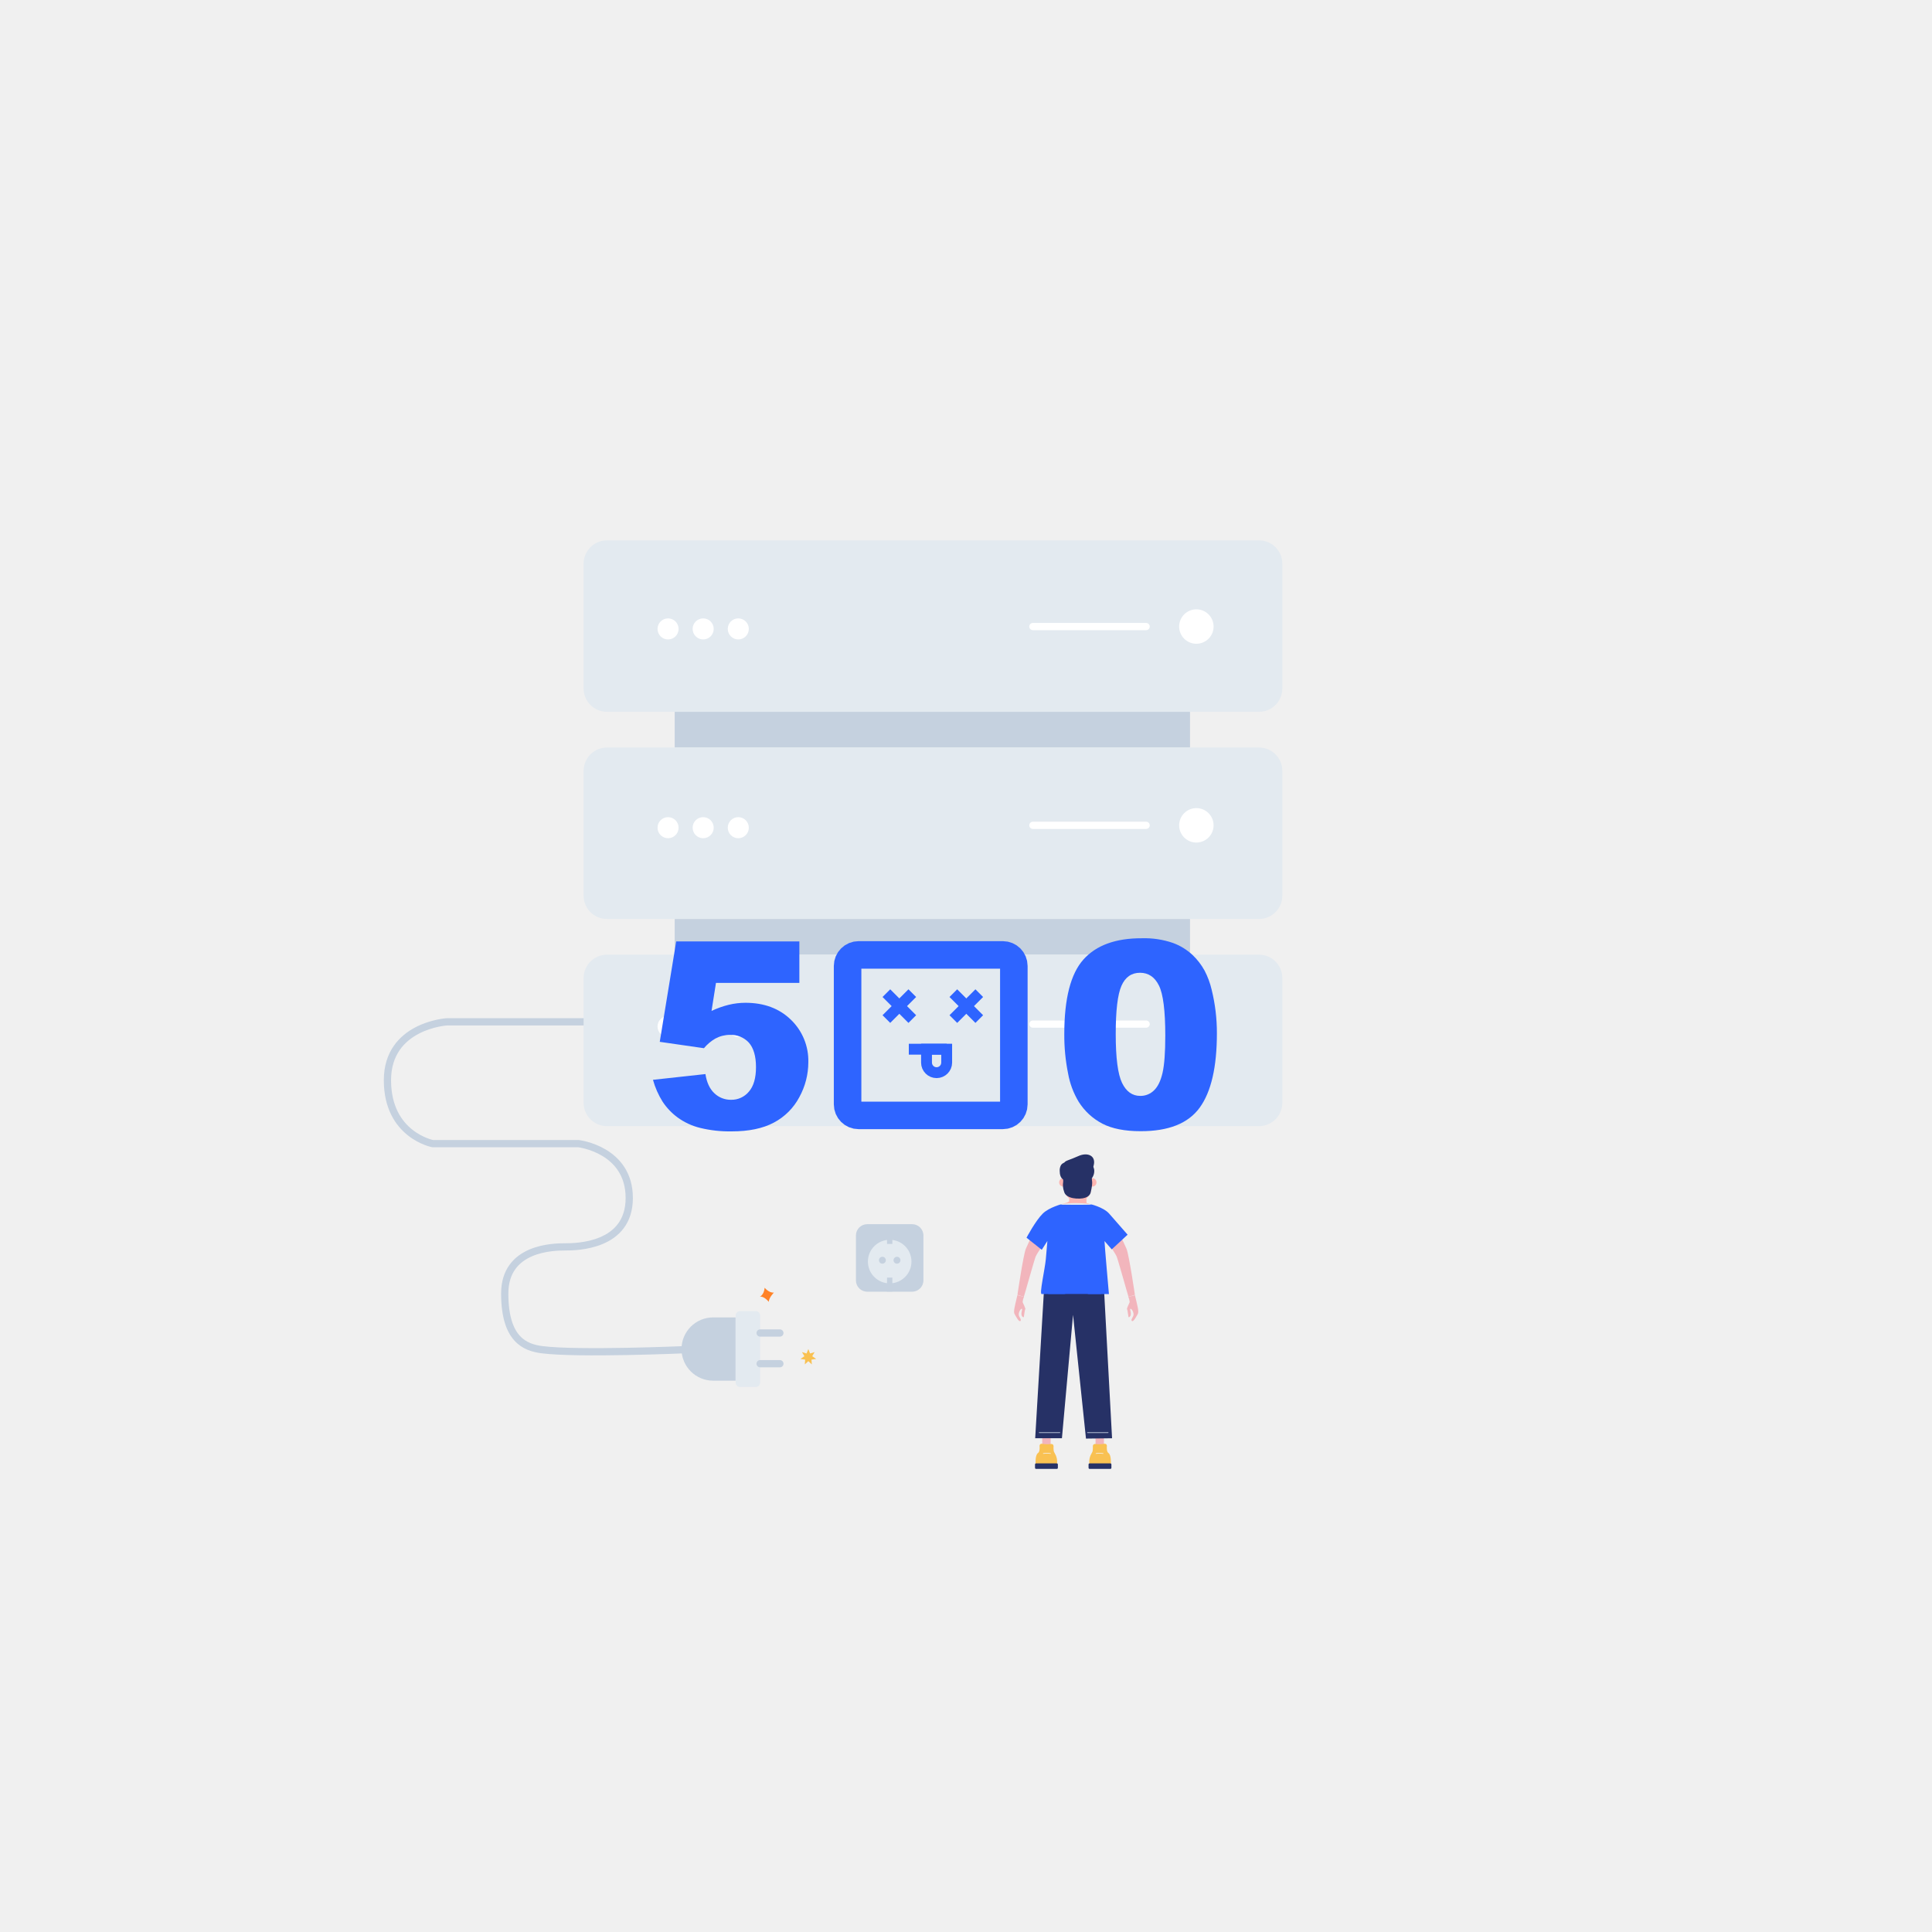
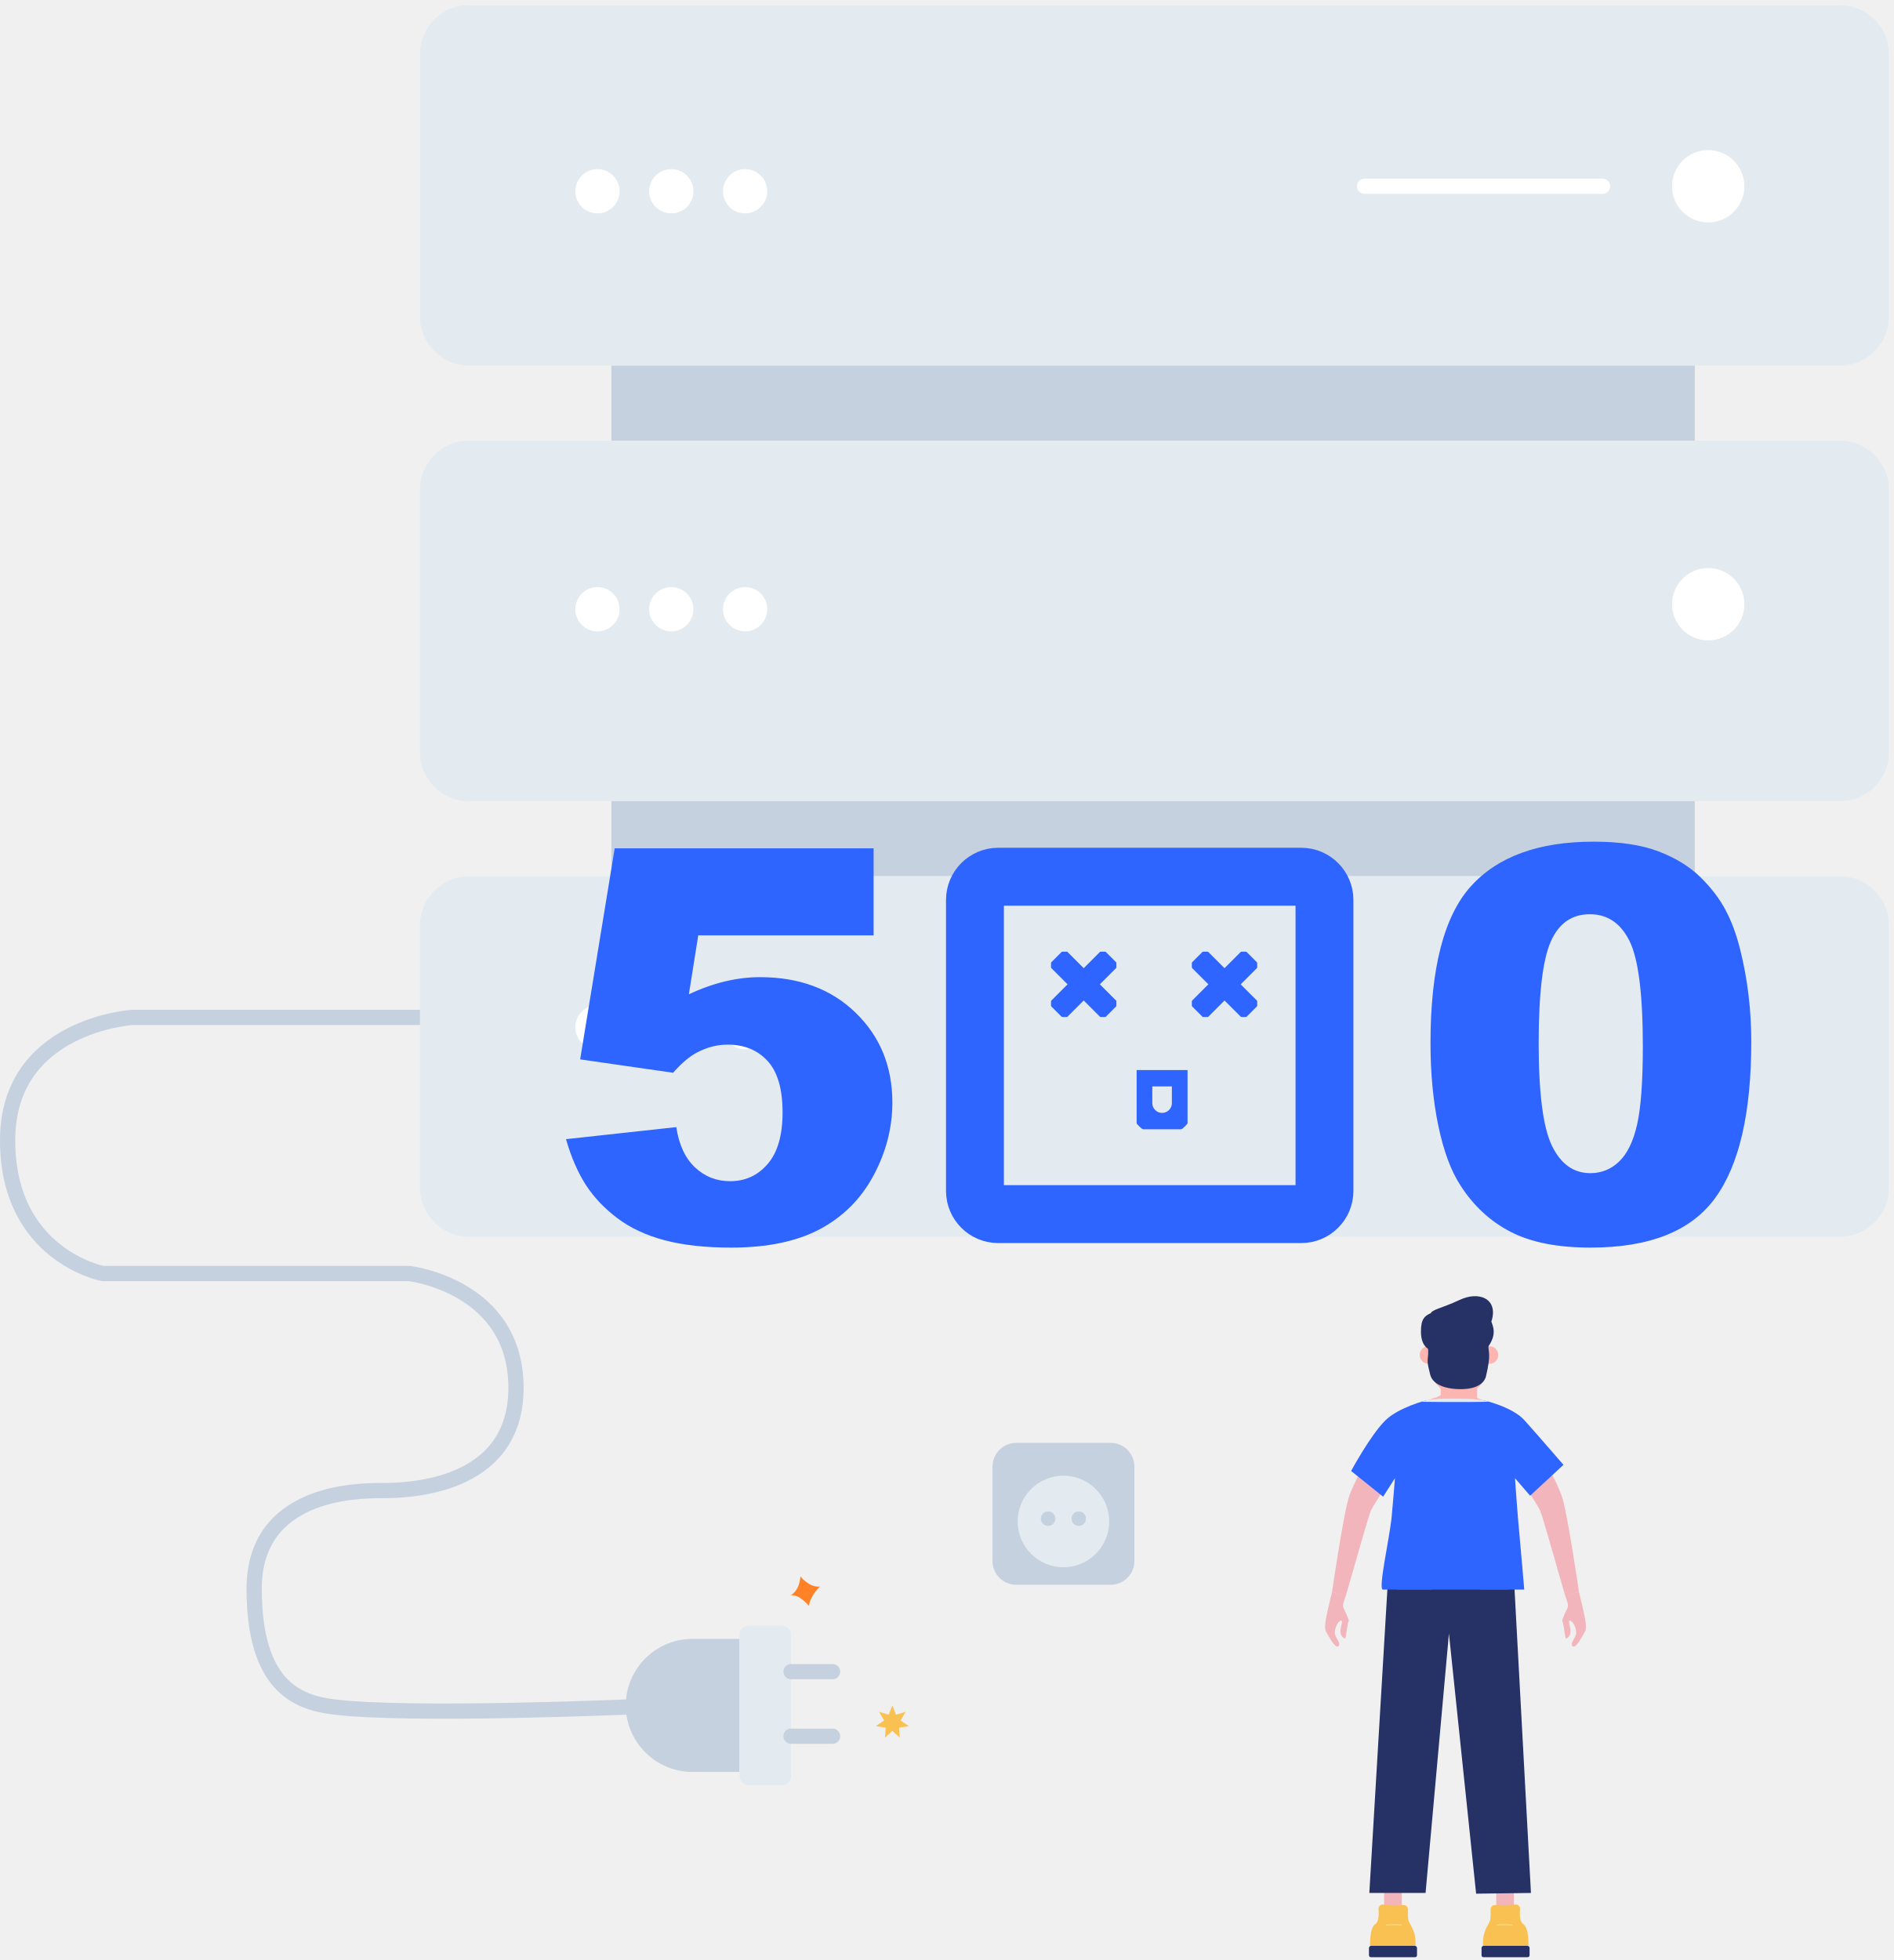
- <svg xmlns="http://www.w3.org/2000/svg" id="图层_1" data-name="图层 1" viewBox="0 0 800 800">
+ <svg xmlns="http://www.w3.org/2000/svg" xmlns:xlink="http://www.w3.org/1999/xlink" width="373px" height="386px" viewBox="0 0 373 386" version="1.1">
  <defs>
-     <style>.cls-1{fill:#e3eaf0;}.cls-10,.cls-13,.cls-14,.cls-16,.cls-17,.cls-2,.cls-5,.cls-9{fill:none;}.cls-13,.cls-17,.cls-2{stroke:#c5d1df;}.cls-13,.cls-14,.cls-2,.cls-5{stroke-linecap:round;}.cls-10,.cls-14,.cls-17,.cls-2,.cls-5,.cls-9{stroke-miterlimit:10;}.cls-2,.cls-5{stroke-width:3px;}.cls-3{fill:#c5d1df;}.cls-4{fill:#fff;}.cls-5{stroke:#fff;}.cls-6{fill:#f9c152;}.cls-7{fill:#ff8227;}.cls-8{fill:#2e64ff;}.cls-10,.cls-9{stroke:#2e64ff;}.cls-9{stroke-width:11.4px;}.cls-10{stroke-width:4.5px;}.cls-11{fill:#f2b5bc;}.cls-12{fill:#263166;}.cls-13{stroke-linejoin:round;stroke-width:0.3px;}.cls-14{stroke:#f2f2f2;stroke-width:0.25px;}.cls-15{fill:#fcb5b1;}.cls-17{stroke-width:2.2px;}</style>
+     <polygon id="path-1" points="0.707 0.513 290.041 0.513 290.041 71.516 0.707 71.516" />
+     <polygon id="path-3" points="0 385.487 372.041 385.487 372.041 1 0 1" />
  </defs>
-   <rect class="cls-1" x="241.66" y="223.75" width="289.33" height="71" rx="9.67" />
-   <path class="cls-2" d="M255.33,423.12H185s-24.57,1.5-24.57,24.19,18.75,26.25,18.75,26.25h60.38s21,2.44,21,22.5S238.64,516.31,234,516.31,209,516.5,209,535.62s8.46,22.34,15.37,23.25c14.73,1.94,59.44,0,59.44,0" />
-   <path class="cls-3" d="M304.59,545.51H295.3a13.1,13.1,0,0,0,0,26.2h9.29Z" />
-   <rect class="cls-1" x="304.63" y="542.91" width="10.13" height="31.42" rx="1.8" />
-   <line class="cls-2" x1="314.75" y1="551.97" x2="322.93" y2="551.97" />
-   <line class="cls-2" x1="314.75" y1="564.68" x2="322.93" y2="564.68" />
-   <circle class="cls-4" cx="495.39" cy="259.44" r="7.13" />
-   <line class="cls-5" x1="474.58" y1="259.44" x2="427.7" y2="259.44" />
-   <circle class="cls-4" cx="276.63" cy="260.42" r="4.36" />
-   <circle class="cls-4" cx="291.17" cy="260.42" r="4.36" />
-   <circle class="cls-4" cx="305.71" cy="260.42" r="4.36" />
-   <rect class="cls-3" x="279.38" y="294.75" width="213.38" height="14.78" />
-   <rect class="cls-1" x="241.66" y="309.53" width="289.33" height="71" rx="9.67" />
-   <circle class="cls-4" cx="495.39" cy="341.75" r="7.13" />
-   <line class="cls-5" x1="474.58" y1="341.75" x2="427.7" y2="341.75" />
-   <circle class="cls-4" cx="276.63" cy="342.73" r="4.36" />
-   <circle class="cls-4" cx="291.17" cy="342.73" r="4.36" />
-   <circle class="cls-4" cx="305.71" cy="342.73" r="4.36" />
-   <rect class="cls-3" x="279.38" y="380.54" width="213.38" height="14.78" />
-   <rect class="cls-1" x="241.66" y="395.31" width="289.33" height="71" rx="9.67" />
-   <circle class="cls-4" cx="495.39" cy="424.06" r="7.13" />
-   <line class="cls-5" x1="474.58" y1="424.06" x2="427.7" y2="424.06" />
-   <circle class="cls-4" cx="276.63" cy="425.04" r="4.36" />
-   <circle class="cls-4" cx="291.17" cy="425.04" r="4.36" />
-   <circle class="cls-4" cx="305.71" cy="425.04" r="4.36" />
-   <polygon class="cls-6" points="334.71 558.61 335.43 560.45 337.32 559.87 336.33 561.58 337.96 562.7 336.01 563 336.16 564.97 334.71 563.63 333.26 564.97 333.4 563 331.45 562.7 333.08 561.58 332.09 559.87 333.98 560.45 334.71 558.61" />
-   <path class="cls-7" d="M314.63,536.94s1.72-.69,2-3.72c0,0,1.77,2.25,3.83,2,0,0-2.08,2.08-2.13,3.85C318.3,539,316.31,536.58,314.63,536.94Z" />
-   <path class="cls-8" d="M280,389.83h51V407H296.47l-1.84,11.61a37.12,37.12,0,0,1,7.09-2.54,29.72,29.72,0,0,1,6.94-.84q11.59,0,18.82,7a23.6,23.6,0,0,1,7.23,17.67,30,30,0,0,1-3.72,14.4,25.23,25.23,0,0,1-10.55,10.54q-6.82,3.65-17.48,3.64a51.34,51.34,0,0,1-13.1-1.45,26.69,26.69,0,0,1-9.29-4.32,25.86,25.86,0,0,1-6.19-6.51,34.3,34.3,0,0,1-4-9.07l21.73-2.38q.8,5.22,3.69,7.94a9.76,9.76,0,0,0,6.91,2.71,9.34,9.34,0,0,0,7.41-3.4q2.93-3.39,2.92-10.15t-2.95-10.12a10.14,10.14,0,0,0-7.86-3.22,12.75,12.75,0,0,0-6,1.53,17.37,17.37,0,0,0-4.74,4l-18.3-2.64Z" />
-   <path class="cls-8" d="M440.7,428.16q0-22,7.93-30.85t24.18-8.8a36.3,36.3,0,0,1,12.82,1.92,23.9,23.9,0,0,1,8.17,5,26.62,26.62,0,0,1,5,6.49,33.6,33.6,0,0,1,2.93,7.93,74.21,74.21,0,0,1,2.16,18q0,21-7.12,30.8t-24.52,9.75q-9.75,0-15.77-3.11a25.55,25.55,0,0,1-9.86-9.12,34.51,34.51,0,0,1-4.35-11.68A79.69,79.69,0,0,1,440.7,428.16Zm21.3.06q0,14.76,2.61,20.17t7.57,5.4a7.93,7.93,0,0,0,5.67-2.29c1.6-1.53,2.77-3.95,3.53-7.25s1.14-8.46,1.14-15.45q0-15.41-2.62-20.7t-7.83-5.3q-5.32,0-7.7,5.4T462,428.22Z" />
-   <rect class="cls-9" x="350.97" y="395.41" width="68.84" height="66.45" rx="4.56" />
-   <line class="cls-10" x1="367.03" y1="411.24" x2="377.76" y2="421.97" />
-   <line class="cls-10" x1="377.76" y1="411.24" x2="367.03" y2="421.97" />
-   <line class="cls-10" x1="394.76" y1="411.24" x2="405.49" y2="421.97" />
-   <line class="cls-10" x1="405.49" y1="411.24" x2="394.76" y2="421.97" />
-   <line class="cls-10" x1="376.32" y1="434.45" x2="392.01" y2="434.45" />
-   <path class="cls-10" d="M383.65,434.45V440a4.18,4.18,0,0,0,4.18,4.17h0A4.18,4.18,0,0,0,392,440v-5.55Z" />
-   <polygon class="cls-11" points="457.12 598.18 453.64 598.18 453.64 595.19 457.12 595.06 457.12 598.18" />
-   <rect class="cls-11" x="431.57" y="595.02" width="3.48" height="3.16" />
-   <polygon class="cls-12" points="457.13 533.53 460.48 595.55 449.68 595.69 444.32 544.46 439.72 595.55 428.65 595.55 432.33 533.57 457.13 533.53" />
-   <line class="cls-13" x1="458.85" y1="593.21" x2="450.31" y2="593.21" />
-   <line class="cls-13" x1="438.87" y1="593.21" x2="430.33" y2="593.21" />
-   <path class="cls-12" d="M442,483s9.69,3.9,10.84-.3-2.55-5.71-6.3-4-5.58,1.9-5.77,2.76S442,483,442,483Z" />
-   <path class="cls-6" d="M431.46,597.84a13.7,13.7,0,0,0,3.79.09.86.86,0,0,1,1,.86,10,10,0,0,0,.07,2c.2,1,1.68,2.17,1.39,5.34h-8.91s-.2-3.66,1-4.45c.72-.49.75-1.93.66-3A.83.83,0,0,1,431.46,597.84Z" />
-   <rect class="cls-12" x="428.58" y="605.96" width="9.46" height="2.28" rx="0.43" />
-   <path class="cls-14" d="M432,601.87a11.52,11.52,0,0,1,3,0" />
-   <path class="cls-6" d="M457.32,597.84a13.7,13.7,0,0,1-3.79.09.86.86,0,0,0-1,.86,10.73,10.73,0,0,1-.08,2c-.19,1-1.68,2.17-1.38,5.34H460s.19-3.66-1-4.45c-.73-.49-.75-1.93-.66-3A.84.84,0,0,0,457.32,597.84Z" />
-   <rect class="cls-12" x="450.75" y="605.96" width="9.46" height="2.28" rx="0.43" transform="translate(910.96 1214.2) rotate(-180)" />
-   <path class="cls-14" d="M456.78,601.87a11.45,11.45,0,0,0-2.95,0" />
-   <path class="cls-11" d="M457.77,505.57s1.12-2.32,2.91.61a75.61,75.61,0,0,1,5.82,11c1.1,3,3.44,19,3.44,19l-2.68.8,0-.1c-.38-1.08-4.21-14.92-4.89-16.62S454.86,509,454.86,509Z" />
-   <path class="cls-11" d="M467.22,537a7.11,7.11,0,0,1,.55,2.06c-.06.61-.49.92-1.13,2.85.49,1.42.48,3.46.78,3.58,1.77-.83.16-3.42.66-3.55s1.49,1.51,1.27,2.67c-.15.84-1.27,1.9-.65,2.39s1.81-1.84,2.4-2.84,0-3-1.16-7.86Z" />
-   <path class="cls-11" d="M433.47,505.57s-1.12-2.32-2.91.61a75.61,75.61,0,0,0-5.82,11c-1.1,3-3.44,19-3.44,19l2.68.8,0-.1c.38-1.08,4.21-14.92,4.89-16.62S436.38,509,436.38,509Z" />
-   <path class="cls-11" d="M424,537a7.11,7.11,0,0,0-.55,2.06c.06.61.5.92,1.14,2.85-.5,1.42-.49,3.46-.79,3.58-1.77-.83-.16-3.42-.66-3.55s-1.49,1.51-1.27,2.67c.16.84,1.28,1.9.65,2.39s-1.81-1.84-2.39-2.84,0-3,1.15-7.86Z" />
-   <rect class="cls-15" x="442.71" y="495.49" width="7.16" height="6.94" rx="0.23" transform="translate(892.59 997.91) rotate(-180)" />
-   <polygon class="cls-15" points="451.1 498.51 449.83 498.09 449.38 497.26 443.15 497.3 441.89 497.93 439.65 498.63 442.08 508.61 449.49 507.83 453.44 501.34 451.1 498.51" />
-   <path class="cls-8" d="M455.88,533.51s2-24.95.12-30.1c-1.92-1.12-4.56-4.71-4.56-4.71s-3.33-.06-6.21-.06c-2.72,0-5.44.11-5.44.11l-4.37,3.62-1.11,11.82-.24,21.62h21.84Z" />
-   <path class="cls-16" d="M450.77,498.39h0Z" />
-   <path class="cls-16" d="M440.14,499.84l.93,4.23h-1.24a.3.3,0,0,1-.3-.29v-4Z" />
-   <polygon class="cls-15" points="451.51 482.93 440.52 482.86 440.47 489.18 451.01 487.47 452.83 485.74 451.51 482.93" />
-   <path class="cls-12" d="M443.09,489.17s.42-.05.56-.05a5.09,5.09,0,0,1,.56,0,.21.21,0,0,0,.2-.22h0c0-.11-.09-.27-.77-.26s-.75.17-.75.28h0A.2.2,0,0,0,443.09,489.17Z" />
-   <path class="cls-12" d="M449.6,489.17s-.42-.05-.56-.05a5.09,5.09,0,0,0-.56,0,.21.21,0,0,1-.2-.22h0c0-.11.09-.27.76-.26s.76.17.76.28h0A.2.2,0,0,1,449.6,489.17Z" />
-   <ellipse class="cls-15" cx="440.24" cy="489.6" rx="1.67" ry="1.72" />
-   <ellipse class="cls-15" cx="452.37" cy="489.6" rx="1.67" ry="1.72" />
-   <rect class="cls-15" x="440.64" y="482.35" width="11.27" height="15.13" rx="5.64" transform="translate(892.56 979.84) rotate(-180)" />
-   <path class="cls-12" d="M445.57,496.29c-1.41-.1-4.36-.61-4.93-2.8a8,8,0,0,1-.4-4.14c.11-1.54-.84-4.67.25-5.72s3.61-1.83,7.8-1.32,5.5,2.3,3.8,5.09c-.08,1.79.66,1.7-.52,6.59C451.26,494.9,450.07,496.62,445.57,496.29Z" />
-   <path class="cls-12" d="M451.89,488.15a5,5,0,0,0,1.18-3.89c-.45-2.06-1.31-2.23-1.31-2.23l-2.33.94S451.92,486,451.89,488.15Z" />
-   <path class="cls-12" d="M443.17,480.93s-2.76,0-3.78,1.42a4.51,4.51,0,0,0-.58,2.66c0,3.19,1.89,3.59,1.89,3.59s.71-5.57,1.44-5.76S443.17,480.93,443.17,480.93Z" />
-   <path class="cls-8" d="M448,502.13a3.65,3.65,0,0,0,3.14-3.61s5.68,1.23,8.13,4,7.65,8.74,7.65,8.74l-6.57,6.08-3-3.45s.51,7.39.91,11.39c.27,2.8.92,10.56.92,10.56h-8.39a.89.89,0,0,1-.88-.91C450.12,526.09,448.36,504.93,448,502.13Z" />
-   <path class="cls-8" d="M443.07,502.13a3.66,3.66,0,0,1-3.14-3.62s-5.51,1.4-8.13,4c-3,2.92-6.74,10-6.74,10l6.31,5,2.33-3.64s-.41,5-.64,7.49c-.4,4.24-2.75,14.46-1.74,14.46h9.45a.88.88,0,0,0,.88-.91C441.38,526.1,442.67,504.93,443.07,502.13Z" />
-   <path class="cls-1" d="M438.84,498.82s8.42.14,13.38,0l-1-.27a29.34,29.34,0,0,0-3.56-.32,46.12,46.12,0,0,0-7.48.23Z" />
-   <rect class="cls-3" x="354.42" y="506.91" width="27.95" height="27.95" rx="4.68" />
-   <circle class="cls-1" cx="368.4" cy="522.39" r="9.02" />
-   <circle class="cls-3" cx="365.38" cy="521.83" r="1.43" />
-   <circle class="cls-3" cx="371.42" cy="521.83" r="1.43" />
-   <line class="cls-17" x1="368.4" y1="515.09" x2="368.4" y2="510.05" />
-   <line class="cls-17" x1="368.4" y1="534.81" x2="368.4" y2="529.03" />
+   <g id="数据展示" stroke="none" stroke-width="1" fill="none" fill-rule="evenodd">
+     <g id="头像" transform="translate(-2874, -1259)">
+       <g id="500" transform="translate(2874, 1259)">
+         <g id="编组" transform="translate(82, 0.487)">
+           <mask id="mask-2" fill="white">
+             <use xlink:href="#path-1" />
+           </mask>
+           <g id="Clip-2" />
+           <path d="M280.372,71.516 L10.376,71.516 C5.058,71.516 0.707,67.164 0.707,61.847 L0.707,10.182 C0.707,4.864 5.058,0.513 10.376,0.513 L280.372,0.513 C285.69,0.513 290.041,4.864 290.041,10.182 L290.041,61.847 C290.041,67.164 285.69,71.516 280.372,71.516" id="Fill-1" fill="#E3EAF0" mask="url(#mask-2)" />
+         </g>
+         <path d="M96.375,200.371 L26.062,200.371 C26.062,200.371 1.5,201.871 1.5,224.558 C1.5,247.246 20.25,250.809 20.25,250.809 L80.625,250.809 C80.625,250.809 101.625,253.246 101.625,273.309 C101.625,293.371 79.688,293.559 75,293.559 C70.313,293.559 50.062,293.746 50.062,312.871 C50.062,331.996 58.529,335.211 65.438,336.121 C80.169,338.063 124.875,336.121 124.875,336.121" id="Stroke-3" stroke="#C5D1DF" stroke-width="3" stroke-linecap="round" />
+         <path d="M145.636,322.76 L136.348,322.76 C129.143,322.76 123.249,328.655 123.249,335.86 C123.249,343.064 129.143,348.959 136.348,348.959 L145.636,348.959 L145.636,322.76 Z" id="Fill-5" fill="#C5D1DF" />
+         <path d="M153.999,351.584 L147.474,351.584 C146.484,351.584 145.674,350.773 145.674,349.784 L145.674,321.959 C145.674,320.969 146.484,320.159 147.474,320.159 L153.999,320.159 C154.989,320.159 155.799,320.969 155.799,321.959 L155.799,349.784 C155.799,350.773 154.989,351.584 153.999,351.584" id="Fill-7" fill="#E3EAF0" />
+         <line x1="155.799" y1="329.215" x2="163.974" y2="329.215" id="Stroke-9" stroke="#C5D1DF" stroke-width="3" stroke-linecap="round" />
+         <line x1="155.799" y1="341.928" x2="163.974" y2="341.928" id="Stroke-11" stroke="#C5D1DF" stroke-width="3" stroke-linecap="round" />
+         <path d="M343.562,36.684 C343.562,40.62 340.372,43.809 336.437,43.809 C332.502,43.809 329.312,40.62 329.312,36.684 C329.312,32.749 332.502,29.559 336.437,29.559 C340.372,29.559 343.562,32.749 343.562,36.684" id="Fill-13" fill="#FFFFFF" />
+         <line x1="315.625" y1="36.684" x2="268.75" y2="36.684" id="Stroke-15" stroke="#FFFFFF" stroke-width="3" stroke-linecap="round" />
+         <path d="M122.031,37.668 C122.031,40.076 120.079,42.027 117.672,42.027 C115.264,42.027 113.312,40.076 113.312,37.668 C113.312,35.261 115.264,33.309 117.672,33.309 C120.079,33.309 122.031,35.261 122.031,37.668" id="Fill-17" fill="#FFFFFF" />
+         <path d="M136.573,37.668 C136.573,40.076 134.621,42.027 132.214,42.027 C129.806,42.027 127.854,40.076 127.854,37.668 C127.854,35.261 129.806,33.309 132.214,33.309 C134.621,33.309 136.573,35.261 136.573,37.668" id="Fill-19" fill="#FFFFFF" />
+         <path d="M151.114,37.668 C151.114,40.076 149.162,42.027 146.755,42.027 C144.347,42.027 142.395,40.076 142.395,37.668 C142.395,35.261 144.347,33.309 146.755,33.309 C149.162,33.309 151.114,35.261 151.114,37.668" id="Fill-21" fill="#FFFFFF" />
+         <mask id="mask-4" fill="white">
+           <use xlink:href="#path-3" />
+         </mask>
+         <g id="Clip-24" />
+         <polygon id="Fill-23" fill="#C5D1DF" mask="url(#mask-4)" points="120.423 86.782 333.798 86.782 333.798 72.004 120.423 72.004" />
+         <path d="M362.372,157.785 L92.376,157.785 C87.058,157.785 82.707,153.433 82.707,148.115 L82.707,96.451 C82.707,91.132 87.058,86.781 92.376,86.781 L362.372,86.781 C367.69,86.781 372.041,91.132 372.041,96.451 L372.041,148.115 C372.041,153.433 367.69,157.785 362.372,157.785" id="Fill-25" fill="#E3EAF0" mask="url(#mask-4)" />
+         <path d="M343.562,118.996 C343.562,122.933 340.372,126.121 336.437,126.121 C332.502,126.121 329.312,122.933 329.312,118.996 C329.312,115.061 332.502,111.871 336.437,111.871 C340.372,111.871 343.562,115.061 343.562,118.996" id="Fill-26" fill="#FFFFFF" mask="url(#mask-4)" />
+         <line x1="315.625" y1="118.996" x2="268.75" y2="118.996" id="Stroke-27" stroke="#FFFFFF" stroke-width="3" stroke-linecap="round" mask="url(#mask-4)" />
+         <path d="M122.031,119.981 C122.031,122.389 120.079,124.34 117.672,124.34 C115.264,124.34 113.312,122.389 113.312,119.981 C113.312,117.574 115.264,115.622 117.672,115.622 C120.079,115.622 122.031,117.574 122.031,119.981" id="Fill-28" fill="#FFFFFF" mask="url(#mask-4)" />
+         <path d="M136.573,119.981 C136.573,122.389 134.621,124.34 132.214,124.34 C129.806,124.34 127.854,122.389 127.854,119.981 C127.854,117.574 129.806,115.622 132.214,115.622 C134.621,115.622 136.573,117.574 136.573,119.981" id="Fill-29" fill="#FFFFFF" mask="url(#mask-4)" />
+         <path d="M151.114,119.981 C151.114,122.389 149.162,124.34 146.755,124.34 C144.347,124.34 142.395,122.389 142.395,119.981 C142.395,117.574 144.347,115.622 146.755,115.622 C149.162,115.622 151.114,117.574 151.114,119.981" id="Fill-30" fill="#FFFFFF" mask="url(#mask-4)" />
+         <polygon id="Fill-31" fill="#C5D1DF" mask="url(#mask-4)" points="120.423 172.563 333.798 172.563 333.798 157.785 120.423 157.785" />
+         <path d="M362.372,243.566 L92.376,243.566 C87.058,243.566 82.707,239.214 82.707,233.897 L82.707,182.232 C82.707,176.914 87.058,172.563 92.376,172.563 L362.372,172.563 C367.69,172.563 372.041,176.914 372.041,182.232 L372.041,233.897 C372.041,239.214 367.69,243.566 362.372,243.566" id="Fill-32" fill="#E3EAF0" mask="url(#mask-4)" />
+         <path d="M343.562,201.309 C343.562,205.245 340.372,208.434 336.437,208.434 C332.502,208.434 329.312,205.245 329.312,201.309 C329.312,197.374 332.502,194.184 336.437,194.184 C340.372,194.184 343.562,197.374 343.562,201.309" id="Fill-33" fill="#FFFFFF" mask="url(#mask-4)" />
+         <line x1="315.625" y1="201.309" x2="268.75" y2="201.309" id="Stroke-34" stroke="#FFFFFF" stroke-width="3" stroke-linecap="round" mask="url(#mask-4)" />
+         <path d="M122.031,202.293 C122.031,204.701 120.079,206.652 117.672,206.652 C115.264,206.652 113.312,204.701 113.312,202.293 C113.312,199.886 115.264,197.934 117.672,197.934 C120.079,197.934 122.031,199.886 122.031,202.293" id="Fill-35" fill="#FFFFFF" mask="url(#mask-4)" />
+         <path d="M136.573,202.293 C136.573,204.701 134.621,206.652 132.214,206.652 C129.806,206.652 127.854,204.701 127.854,202.293 C127.854,199.886 129.806,197.934 132.214,197.934 C134.621,197.934 136.573,199.886 136.573,202.293" id="Fill-36" fill="#FFFFFF" mask="url(#mask-4)" />
+         <path d="M151.114,202.293 C151.114,204.701 149.162,206.652 146.755,206.652 C144.347,206.652 142.395,204.701 142.395,202.293 C142.395,199.886 144.347,197.934 146.755,197.934 C149.162,197.934 151.114,199.886 151.114,202.293" id="Fill-37" fill="#FFFFFF" mask="url(#mask-4)" />
+         <polygon id="Fill-38" fill="#F9C152" mask="url(#mask-4)" points="175.753 335.86 176.478 337.697 178.367 337.118 177.383 338.831 179.012 339.946 177.06 340.245 177.203 342.214 175.753 340.874 174.303 342.214 174.446 340.245 172.494 339.946 174.124 338.831 173.14 337.118 175.028 337.697" />
+         <path d="M155.679,314.189 C155.679,314.189 157.402,313.502 157.651,310.464 C157.651,310.464 159.421,312.721 161.474,312.444 C161.474,312.444 159.392,314.519 159.349,316.288 C159.349,316.288 157.36,313.833 155.679,314.189" id="Fill-39" fill="#FF8227" mask="url(#mask-4)" />
+         <path d="M121.067,167.075 L172.061,167.075 L172.061,184.214 L137.52,184.214 L135.674,195.815 C138.064,194.69 140.429,193.846 142.767,193.284 C145.104,192.721 147.416,192.44 149.702,192.44 C157.435,192.44 163.711,194.778 168.528,199.454 C173.344,204.13 175.753,210.018 175.753,217.12 C175.753,222.112 174.513,226.911 172.035,231.516 C169.556,236.122 166.04,239.638 161.488,242.063 C156.934,244.489 151.107,245.702 144.006,245.702 C138.908,245.702 134.541,245.219 130.902,244.252 C127.263,243.285 124.169,241.844 121.621,239.928 C119.071,238.012 117.006,235.841 115.424,233.415 C113.842,230.989 112.524,227.966 111.469,224.345 L133.196,221.971 C133.723,225.452 134.953,228.097 136.887,229.908 C138.82,231.719 141.123,232.624 143.796,232.624 C146.783,232.624 149.254,231.49 151.205,229.222 C153.156,226.955 154.131,223.571 154.131,219.071 C154.131,214.466 153.146,211.091 151.178,208.946 C149.209,206.802 146.59,205.729 143.321,205.729 C141.246,205.729 139.242,206.239 137.309,207.259 C135.867,207.997 134.285,209.333 132.563,211.266 L114.264,208.63 L121.067,167.075 Z" id="Fill-40" fill="#2E64FF" mask="url(#mask-4)" />
+         <path d="M303.048,205.465 C303.048,215.309 303.918,222.032 305.659,225.636 C307.399,229.239 309.921,231.041 313.226,231.041 C315.406,231.041 317.295,230.277 318.896,228.747 C320.495,227.218 321.671,224.801 322.428,221.496 C323.183,218.192 323.562,213.041 323.562,206.045 C323.562,195.779 322.692,188.88 320.952,185.347 C319.212,181.814 316.601,180.047 313.12,180.047 C309.57,180.047 307.003,181.849 305.421,185.452 C303.839,189.056 303.048,195.727 303.048,205.465 M281.743,205.412 C281.743,190.717 284.389,180.434 289.68,174.563 C294.971,168.692 303.031,165.756 313.86,165.756 C319.062,165.756 323.332,166.398 326.673,167.681 C330.012,168.964 332.738,170.634 334.848,172.691 C336.957,174.747 338.618,176.909 339.83,179.177 C341.043,181.444 342.019,184.09 342.757,187.113 C344.199,192.879 344.92,198.891 344.92,205.149 C344.92,219.176 342.546,229.442 337.8,235.945 C333.055,242.449 324.88,245.701 313.279,245.701 C306.774,245.701 301.519,244.664 297.512,242.59 C293.503,240.516 290.216,237.475 287.651,233.467 C285.786,230.619 284.336,226.726 283.3,221.786 C282.262,216.847 281.743,211.389 281.743,205.412" id="Fill-41" fill="#2E64FF" mask="url(#mask-4)" />
+         <path d="M256.298,239.106 L196.583,239.106 C194.074,239.106 192.021,237.053 192.021,234.544 L192.021,177.222 C192.021,174.713 194.074,172.66 196.583,172.66 L256.298,172.66 C258.807,172.66 260.86,174.713 260.86,177.222 L260.86,234.544 C260.86,237.053 258.807,239.106 256.298,239.106 Z" id="Stroke-42" stroke="#2E64FF" stroke-width="11.4" mask="url(#mask-4)" />
+         <line x1="208.076" y1="188.489" x2="218.805" y2="199.218" id="Stroke-43" stroke="#2E64FF" stroke-width="4.5" mask="url(#mask-4)" />
+         <line x1="218.805" y1="188.489" x2="208.076" y2="199.218" id="Stroke-44" stroke="#2E64FF" stroke-width="4.5" mask="url(#mask-4)" />
+         <line x1="235.809" y1="188.489" x2="246.538" y2="199.218" id="Stroke-45" stroke="#2E64FF" stroke-width="4.5" mask="url(#mask-4)" />
+         <line x1="246.538" y1="188.489" x2="235.809" y2="199.218" id="Stroke-46" stroke="#2E64FF" stroke-width="4.5" mask="url(#mask-4)" />
+         <line x1="217.369" y1="211.703" x2="233.054" y2="211.703" id="Stroke-47" stroke="#2E64FF" stroke-width="4.5" mask="url(#mask-4)" />
+         <path d="M224.702,211.703 L224.702,217.248 C224.702,219.544 226.581,221.423 228.878,221.423 L228.879,221.423 C231.176,221.423 233.055,219.544 233.055,217.248 L233.055,211.703 L224.702,211.703 Z" id="Stroke-48" stroke="#2E64FF" stroke-width="4.5" mask="url(#mask-4)" />
+         <polygon id="Fill-49" fill="#F2B5BC" mask="url(#mask-4)" points="298.163 375.43 294.684 375.43 294.684 372.441 298.163 372.312" />
+         <polygon id="Fill-50" fill="#F2B5BC" mask="url(#mask-4)" points="272.614 375.43 276.093 375.43 276.093 372.266 272.614 372.266" />
+         <polygon id="Fill-51" fill="#263166" mask="url(#mask-4)" points="298.173 310.775 301.526 372.796 290.727 372.938 285.372 321.705 280.769 372.796 269.696 372.796 273.381 310.821" />
+         <line x1="299.894" y1="370.456" x2="291.352" y2="370.456" id="Stroke-52" stroke="#C5D1DF" stroke-width="0.3" stroke-linecap="round" stroke-linejoin="round" mask="url(#mask-4)" />
+         <line x1="279.915" y1="370.456" x2="271.373" y2="370.456" id="Stroke-53" stroke="#C5D1DF" stroke-width="0.3" stroke-linecap="round" stroke-linejoin="round" mask="url(#mask-4)" />
+         <path d="M282.997,260.239 C282.997,260.239 292.683,264.143 293.834,259.943 C294.986,255.744 291.285,254.231 287.539,255.98 C283.794,257.728 281.962,257.882 281.766,258.734 C281.57,259.588 282.997,260.239 282.997,260.239" id="Fill-54" fill="#263166" mask="url(#mask-4)" />
+         <path d="M272.508,375.085 C273.51,375.283 274.9,375.326 276.3,375.179 C276.841,375.122 277.323,375.493 277.303,376.037 C277.278,376.734 277.277,377.564 277.377,378.064 C277.575,379.055 279.059,380.242 278.762,383.408 L269.856,383.408 C269.856,383.408 269.658,379.747 270.845,378.955 C271.571,378.472 271.595,377.029 271.503,375.979 C271.455,375.42 271.958,374.977 272.508,375.085" id="Fill-55" fill="#F9C152" mask="url(#mask-4)" />
+         <path d="M278.654,385.487 L270.054,385.487 C269.817,385.487 269.623,385.294 269.623,385.056 L269.623,383.642 C269.623,383.405 269.817,383.212 270.054,383.212 L278.654,383.212 C278.891,383.212 279.085,383.405 279.085,383.642 L279.085,385.056 C279.085,385.294 278.891,385.487 278.654,385.487" id="Fill-56" fill="#263166" mask="url(#mask-4)" />
+         <path d="M273.051,379.116 C273.051,379.116 274.781,378.893 276.007,379.116" id="Stroke-57" stroke="#F2F2F2" stroke-width="0.254" stroke-linecap="round" mask="url(#mask-4)" />
+         <path d="M298.37,375.085 C297.368,375.283 295.978,375.326 294.578,375.179 C294.037,375.122 293.555,375.493 293.575,376.037 C293.6,376.734 293.601,377.564 293.501,378.064 C293.303,379.055 291.819,380.242 292.116,383.408 L301.022,383.408 C301.022,383.408 301.22,379.747 300.033,378.955 C299.307,378.472 299.283,377.029 299.375,375.979 C299.423,375.42 298.92,374.977 298.37,375.085" id="Fill-58" fill="#F9C152" mask="url(#mask-4)" />
+         <path d="M292.224,385.487 L300.825,385.487 C301.062,385.487 301.255,385.294 301.255,385.056 L301.255,383.642 C301.255,383.405 301.062,383.212 300.825,383.212 L292.224,383.212 C291.988,383.212 291.793,383.405 291.793,383.642 L291.793,385.056 C291.793,385.294 291.988,385.487 292.224,385.487" id="Fill-59" fill="#263166" mask="url(#mask-4)" />
+         <path d="M297.827,379.116 C297.827,379.116 296.098,378.893 294.872,379.116" id="Stroke-60" stroke="#F2F2F2" stroke-width="0.254" stroke-linecap="round" mask="url(#mask-4)" />
+         <path d="M298.817,282.818 C298.817,282.818 299.939,280.498 301.73,283.432 C303.835,286.881 306.391,291.351 307.549,294.471 C308.645,297.425 310.985,313.517 310.985,313.517 L308.306,314.317 C308.306,314.317 308.287,314.265 308.271,314.219 C307.887,313.142 304.059,299.299 303.375,297.603 C302.662,295.837 295.905,286.234 295.905,286.234 L298.817,282.818 Z" id="Fill-61" fill="#F2B5BC" mask="url(#mask-4)" />
+         <path d="M308.271,314.219 C308.624,315.207 308.85,315.974 308.818,316.279 C308.754,316.891 308.322,317.201 307.682,319.124 C308.175,320.548 308.164,322.586 308.464,322.707 C310.235,321.877 308.624,319.286 309.128,319.156 C309.632,319.026 310.616,320.666 310.399,321.826 C310.242,322.667 309.122,323.729 309.745,324.219 C310.365,324.707 311.553,322.375 312.143,321.375 C312.689,320.448 312.139,318.342 310.985,313.517 L308.271,314.219 Z" id="Fill-62" fill="#F2B5BC" mask="url(#mask-4)" />
+         <path d="M274.518,282.818 C274.518,282.818 273.396,280.498 271.605,283.432 C269.5,286.881 266.944,291.351 265.786,294.471 C264.69,297.425 262.349,313.517 262.349,313.517 L265.029,314.317 C265.029,314.317 265.047,314.265 265.063,314.219 C265.448,313.142 269.275,299.299 269.96,297.603 C270.673,295.837 277.43,286.234 277.43,286.234 L274.518,282.818 Z" id="Fill-63" fill="#F2B5BC" mask="url(#mask-4)" />
+         <path d="M265.064,314.219 C264.711,315.207 264.486,315.974 264.517,316.279 C264.581,316.891 265.013,317.201 265.653,319.124 C265.16,320.548 265.171,322.586 264.871,322.707 C263.1,321.877 264.711,319.286 264.207,319.156 C263.703,319.026 262.719,320.666 262.936,321.826 C263.094,322.667 264.213,323.729 263.59,324.219 C262.97,324.707 261.782,322.375 261.193,321.375 C260.646,320.448 261.196,318.342 262.35,313.517 L265.064,314.219 Z" id="Fill-64" fill="#F2B5BC" mask="url(#mask-4)" />
+         <path d="M283.992,279.673 L290.697,279.673 C290.823,279.673 290.927,279.569 290.927,279.444 L290.927,272.965 C290.927,272.838 290.823,272.736 290.697,272.736 L283.992,272.736 C283.866,272.736 283.762,272.838 283.762,272.965 L283.762,279.444 C283.762,279.569 283.866,279.673 283.992,279.673" id="Fill-65" fill="#FCB5B1" mask="url(#mask-4)" />
+         <polygon id="Fill-66" fill="#FCB5B1" mask="url(#mask-4)" points="292.147 275.764 290.879 275.334 290.429 274.512 284.199 274.545 282.933 275.18 280.693 275.878 283.123 285.853 290.54 285.081 294.491 278.589" />
+         <path d="M296.924,310.759 C296.924,310.759 298.944,285.811 297.043,280.656 C295.123,279.539 292.49,275.95 292.49,275.95 C292.49,275.95 289.162,275.886 286.279,275.886 C283.554,275.886 280.837,276.003 280.837,276.003 L276.469,279.615 L275.357,291.443 L275.114,313.055 L296.956,313.055 L296.924,310.759 Z" id="Fill-67" fill="#2E64FF" mask="url(#mask-4)" />
+         <polygon id="Fill-68" fill="#FCB5B1" mask="url(#mask-4)" points="292.561 260.18 281.57 260.107 281.512 266.423 292.055 264.714 293.873 262.993" />
+         <path d="M284.136,266.423 C284.136,266.423 284.555,266.367 284.696,266.365 C284.837,266.363 285.258,266.408 285.258,266.408 C285.367,266.407 285.456,266.31 285.455,266.193 C285.453,266.075 285.362,265.916 284.69,265.925 C284.057,265.933 283.932,266.095 283.933,266.212 C283.935,266.329 284.026,266.424 284.136,266.423" id="Fill-69" fill="#263166" mask="url(#mask-4)" />
+         <path d="M290.645,266.423 C290.645,266.423 290.226,266.367 290.085,266.365 C289.944,266.363 289.523,266.408 289.523,266.408 C289.413,266.407 289.325,266.31 289.326,266.193 C289.328,266.075 289.419,265.916 290.091,265.925 C290.724,265.933 290.849,266.095 290.847,266.212 C290.846,266.329 290.755,266.424 290.645,266.423" id="Fill-70" fill="#263166" mask="url(#mask-4)" />
+         <path d="M279.622,266.849 C279.622,267.8 280.367,268.572 281.287,268.572 C282.207,268.572 282.952,267.8 282.952,266.849 C282.952,265.897 282.207,265.126 281.287,265.126 C280.367,265.126 279.622,265.897 279.622,266.849" id="Fill-71" fill="#FCB5B1" mask="url(#mask-4)" />
+         <path d="M291.749,266.849 C291.749,267.8 292.494,268.572 293.414,268.572 C294.334,268.572 295.079,267.8 295.079,266.849 C295.079,265.897 294.334,265.126 293.414,265.126 C292.494,265.126 291.749,265.897 291.749,266.849" id="Fill-72" fill="#FCB5B1" mask="url(#mask-4)" />
+         <path d="M287.325,274.737 L287.325,274.737 C290.425,274.737 292.962,272.2 292.962,269.1 L292.962,265.239 C292.962,262.138 290.425,259.602 287.325,259.602 C284.225,259.602 281.689,262.138 281.689,265.239 L281.689,269.1 C281.689,272.2 284.225,274.737 287.325,274.737" id="Fill-73" fill="#FCB5B1" mask="url(#mask-4)" />
+         <path d="M286.618,273.542 C285.204,273.44 282.256,272.93 281.689,270.742 C280.989,268.041 281.177,268.142 281.288,266.602 C281.399,265.062 280.449,261.924 281.534,260.881 C282.619,259.839 285.152,259.044 289.339,259.555 C293.525,260.065 294.84,261.862 293.141,264.648 C293.057,266.438 293.799,266.344 292.62,271.237 C292.307,272.151 291.114,273.863 286.618,273.542" id="Fill-74" fill="#263166" mask="url(#mask-4)" />
+         <path d="M292.939,265.404 C292.939,265.404 294.561,263.581 294.116,261.513 C293.671,259.446 292.81,259.274 292.81,259.274 L290.478,260.216 C290.478,260.216 292.968,263.294 292.939,265.404" id="Fill-75" fill="#263166" mask="url(#mask-4)" />
+         <path d="M284.217,258.179 C284.217,258.179 281.461,258.177 280.437,259.602 C280.006,260.2 279.861,261.051 279.861,262.26 C279.862,265.448 281.743,265.849 281.743,265.849 C281.743,265.849 282.459,260.279 283.191,260.092 C283.924,259.906 284.217,258.179 284.217,258.179" id="Fill-76" fill="#263166" mask="url(#mask-4)" />
+         <path d="M289.005,279.374 C291.594,278.838 292.031,277.005 292.147,275.764 C292.147,275.764 297.825,276.998 300.275,279.734 C302.725,282.472 307.931,288.482 307.931,288.482 L301.359,294.56 L298.38,291.104 C298.38,291.104 298.89,298.495 299.282,302.5 C299.555,305.3 300.206,313.055 300.206,313.055 L291.821,313.055 C291.323,313.055 290.922,312.646 290.935,312.148 C291.169,303.333 289.41,282.175 289.005,279.374" id="Fill-77" fill="#2E64FF" mask="url(#mask-4)" />
+         <path d="M284.119,279.374 C281.53,278.838 281.093,276.997 280.977,275.756 C280.977,275.756 275.463,277.154 272.849,279.734 C269.89,282.656 266.109,289.695 266.109,289.695 L272.414,294.753 L274.744,291.104 C274.744,291.104 274.338,296.106 274.106,298.594 C273.712,302.835 271.352,313.055 272.368,313.055 L281.812,313.055 C282.311,313.055 282.713,312.644 282.697,312.145 C282.431,303.344 283.714,282.174 284.119,279.374" id="Fill-78" fill="#2E64FF" mask="url(#mask-4)" />
+         <path d="M279.892,276.073 C279.892,276.073 288.31,276.205 293.264,276.054 L292.245,275.787 C292.245,275.787 290.161,275.47 288.692,275.465 C284.99,275.451 284.149,275.339 281.211,275.694 L279.892,276.073 Z" id="Fill-79" fill="#E3EAF0" mask="url(#mask-4)" />
+         <path d="M218.744,312.107 L200.149,312.107 C197.565,312.107 195.471,310.013 195.471,307.43 L195.471,288.835 C195.471,286.252 197.565,284.158 200.149,284.158 L218.744,284.158 C221.327,284.158 223.421,286.252 223.421,288.835 L223.421,307.43 C223.421,310.013 221.327,312.107 218.744,312.107" id="Fill-80" fill="#C5D1DF" mask="url(#mask-4)" />
+         <path d="M218.462,299.636 C218.462,304.615 214.425,308.653 209.446,308.653 C204.466,308.653 200.43,304.615 200.43,299.636 C200.43,294.657 204.466,290.619 209.446,290.619 C214.425,290.619 218.462,294.657 218.462,299.636" id="Fill-81" fill="#E3EAF0" mask="url(#mask-4)" />
+         <path d="M207.856,299.077 C207.856,299.863 207.217,300.502 206.429,300.502 C205.641,300.502 205.003,299.863 205.003,299.077 C205.003,298.288 205.641,297.649 206.429,297.649 C207.217,297.649 207.856,298.288 207.856,299.077" id="Fill-82" fill="#C5D1DF" mask="url(#mask-4)" />
+         <path d="M213.889,299.077 C213.889,299.863 213.25,300.502 212.462,300.502 C211.674,300.502 211.036,299.863 211.036,299.077 C211.036,298.288 211.674,297.649 212.462,297.649 C213.25,297.649 213.889,298.288 213.889,299.077" id="Fill-83" fill="#C5D1DF" mask="url(#mask-4)" />
+         <line x1="209.446" y1="292.338" x2="209.446" y2="287.299" id="Stroke-84" stroke="#C5D1DF" stroke-width="2.2" mask="url(#mask-4)" />
+         <line x1="209.446" y1="312.055" x2="209.446" y2="306.283" id="Stroke-85" stroke="#C5D1DF" stroke-width="2.2" mask="url(#mask-4)" />
+       </g>
+     </g>
+   </g>
</svg>
